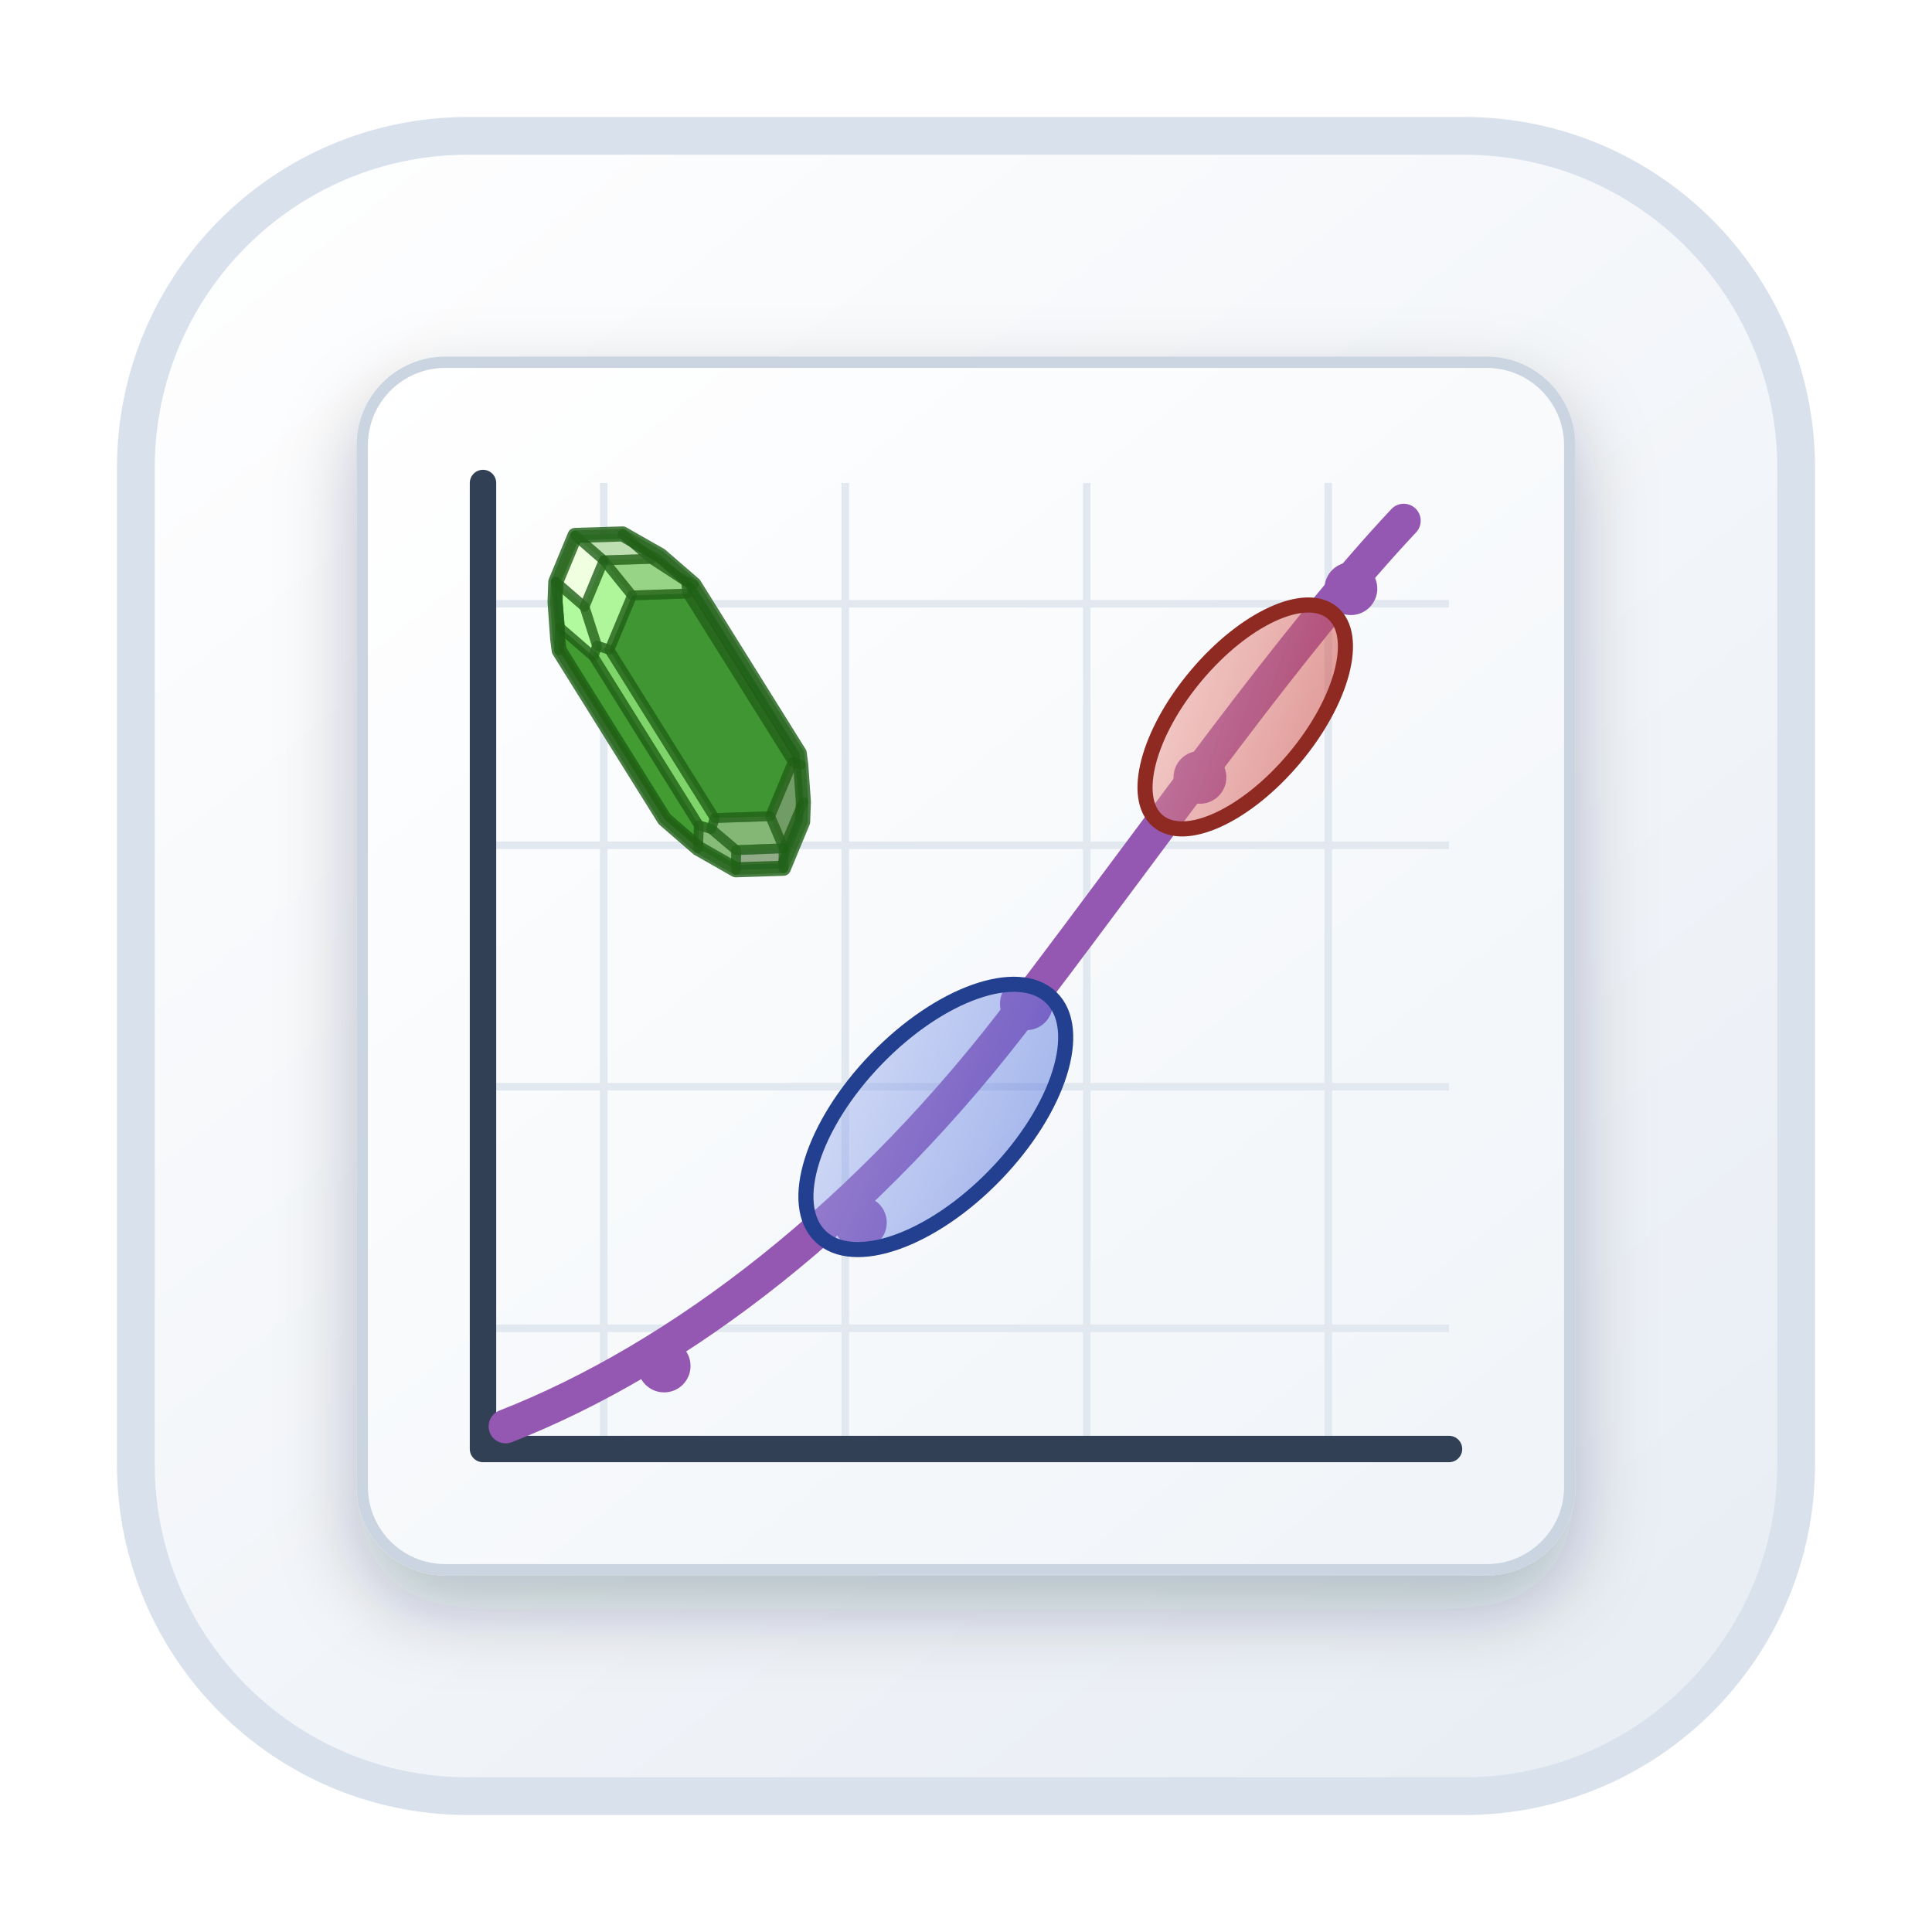
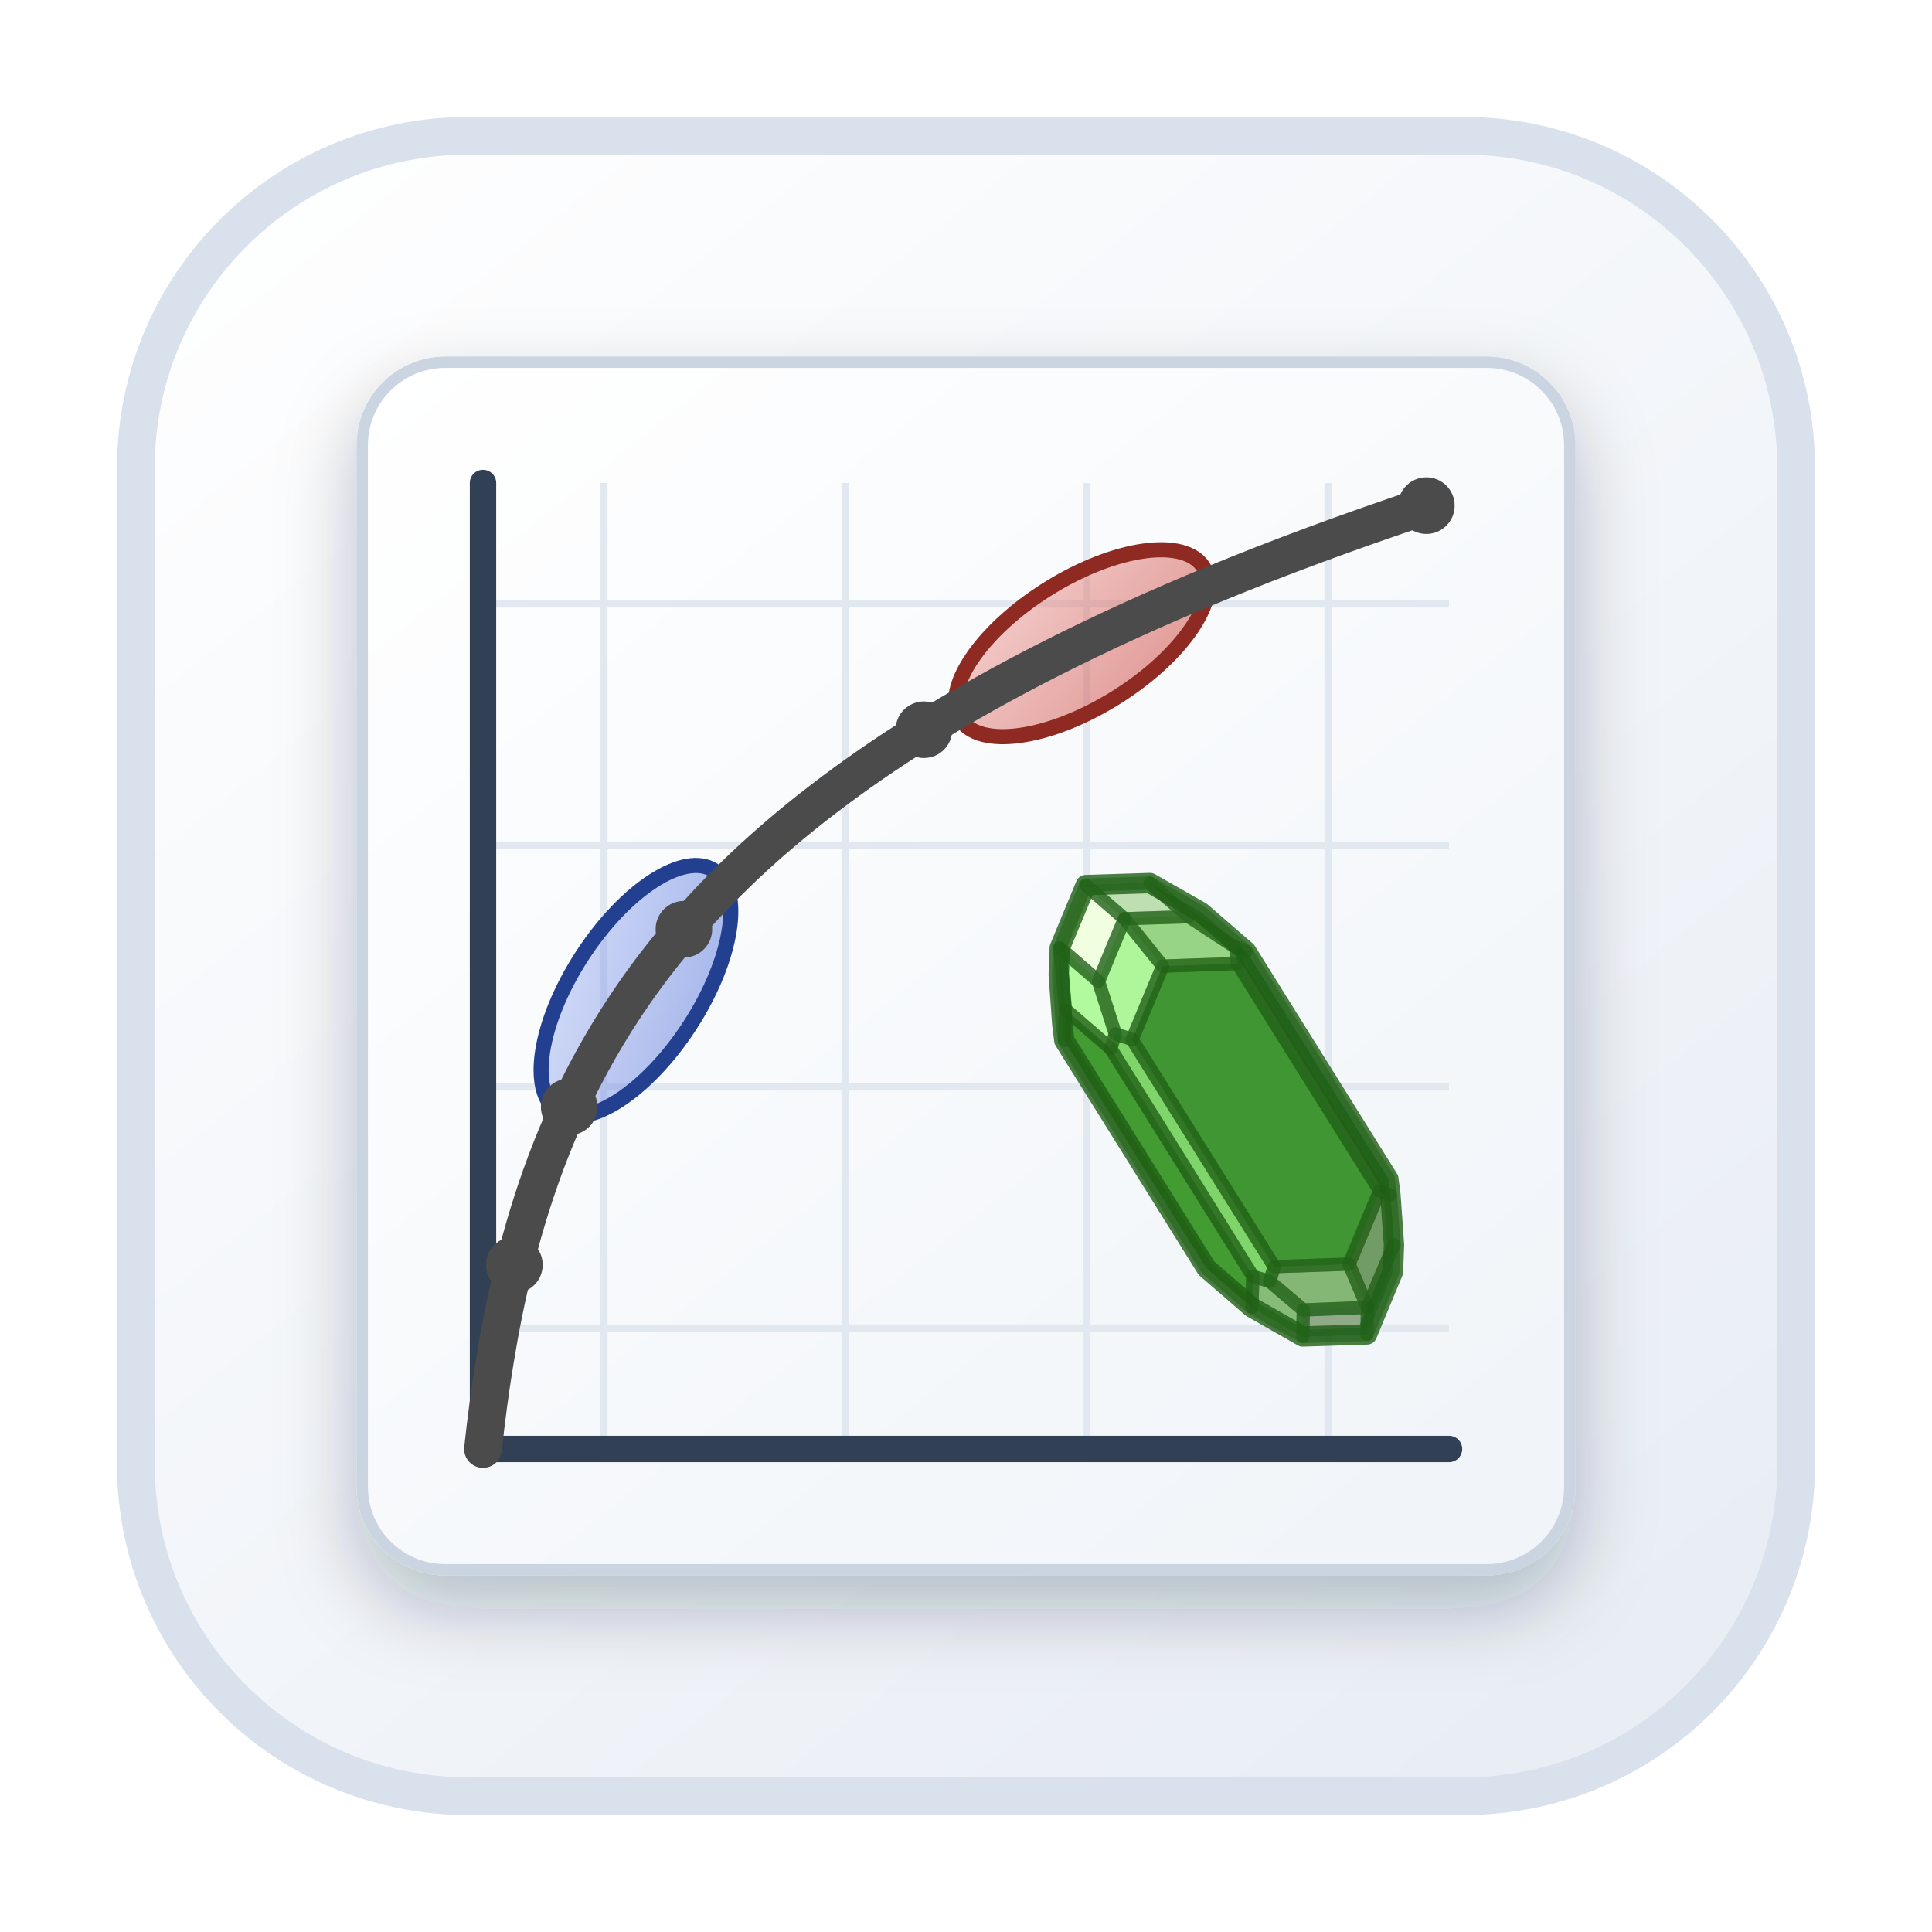
<svg xmlns="http://www.w3.org/2000/svg" viewBox="0 0 512 512" role="img" aria-labelledby="title desc">
  <defs>
    <linearGradient id="tile" x2="0.8" y2="1">
      <stop stop-color="#ffffff" />
      <stop offset="1" stop-color="#e9eef5" />
    </linearGradient>
    <linearGradient id="paper" x2="0.8" y2="1">
      <stop stop-color="#ffffff" />
      <stop offset="1" stop-color="#f1f5f9" />
    </linearGradient>
    <linearGradient id="sem" x2="0.6" y2="1">
      <stop stop-color="#dfe6f7" />
      <stop offset="1" stop-color="#b9c6ec" />
    </linearGradient>
    <linearGradient id="sem2" x2="0.6" y2="1">
      <stop stop-color="#e9edf9" />
      <stop offset="1" stop-color="#c9d3f0" />
    </linearGradient>
    <linearGradient id="blue" x2="0.8" y2="1">
      <stop stop-color="#a8b8f2" />
      <stop offset="1" stop-color="#4063d8" />
    </linearGradient>
    <linearGradient id="orange" x2="0.8" y2="1">
      <stop stop-color="#efa39d" />
      <stop offset="1" stop-color="#cb3c33" />
    </linearGradient>
    <radialGradient id="spotglow" cx="0.5" cy="0.5" r="0.5">
      <stop stop-color="#7dd3fc" stop-opacity="0.9" />
      <stop offset="0.5" stop-color="#38bdf8" stop-opacity="0.35" />
      <stop offset="1" stop-color="#38bdf8" stop-opacity="0" />
    </radialGradient>
    <filter id="shadow" x="-25%" y="-25%" width="150%" height="150%">
      <feDropShadow dx="0" dy="9" stdDeviation="10" flood-color="#0f1b2d" flood-opacity="0.25" />
    </filter>
    <filter id="soft" x="-30%" y="-30%" width="160%" height="160%">
      <feGaussianBlur stdDeviation="1.6" />
    </filter>
    <clipPath id="mosaic">
      <rect x="96" y="96" width="320" height="320" rx="22" />
    </clipPath>
  </defs>
  <rect x="36" y="36" width="440" height="440" rx="88" fill="url(#tile)" />
  <rect x="36" y="36" width="440" height="440" rx="88" fill="none" stroke="#d9e1ec" stroke-width="10" />
  <g filter="url(#shadow)">
    <rect x="96" y="96" width="320" height="320" rx="22" fill="url(#paper)" stroke="#cbd5e1" stroke-width="3" />
    <path d="M160 128 V384 M224 128 V384 M288 128 V384 M352 128 V384 M128 160 H384 M128 224 H384 M128 288 H384 M128 352 H384" stroke="#e2e8f0" stroke-width="2" />
    <path d="M128 128 V384 H384" fill="none" stroke="#334155" stroke-width="7" stroke-linecap="round" stroke-linejoin="round" />
-     <path d="M134 378 C 180 360, 230 322, 272 266 C 310 216, 342 170, 372 138" fill="none" stroke="#9558b2" stroke-width="9" stroke-linecap="round" />
-     <circle cx="176" cy="362" r="7" fill="#9558b2" />
-     <circle cx="228" cy="324" r="7" fill="#9558b2" />
-     <circle cx="272" cy="266" r="7" fill="#9558b2" />
-     <circle cx="318" cy="206" r="7" fill="#9558b2" />
-     <circle cx="358" cy="156" r="7" fill="#9558b2" />
-     <ellipse cx="248" cy="296" rx="44" ry="22" transform="rotate(-46 248 296)" fill="url(#blue)" fill-opacity="0.45" stroke="#24408f" stroke-width="4" />
-     <ellipse cx="330" cy="190" rx="36" ry="17" transform="rotate(-50 330 190)" fill="url(#orange)" fill-opacity="0.5" stroke="#8f2a24" stroke-width="4" />
-     <polygon points="147.1,159.5 147.3,154.2 152.4,141.9 165.0,141.5 175.0,147.2 183.9,154.9 211.8,199.6 212.2,202.7 212.9,212.5 212.7,217.8 207.6,230.1 195.0,230.5 185.0,224.8 176.1,217.1 148.2,172.4 147.8,169.3" fill="#389826" />
-     <polygon points="183.9,154.9 181.8,154.1 182.2,157.3 210.1,201.9 212.2,202.7 211.8,199.6" fill="#58904a" />
-     <polygon points="161.5,172.2 158.2,171.1 157.3,174.0 185.2,218.7 188.5,219.7 189.4,216.8" fill="#7fd56a" />
-     <polygon points="157.3,174.0 148.4,166.3 148.2,172.4 176.1,217.1 185.0,224.8 185.2,218.7" fill="#439c32" />
-     <polygon points="182.2,157.3 167.5,157.8 161.5,172.2 189.4,216.8 204.1,216.3 210.1,201.9" fill="#409630" />
-     <polygon points="165.0,141.5 152.4,141.9 160.0,148.5 172.6,148.1" fill="#bddfb1" />
-     <polygon points="207.7,224.8 195.1,225.3 195.0,230.5 207.6,230.1" fill="#91ab88" />
-     <polygon points="160.0,148.5 152.4,141.9 147.3,154.2 154.9,160.8" fill="#f0ffe0" />
-     <polygon points="212.7,217.8 212.9,212.5 207.7,224.8 207.6,230.1" fill="#91ab88" />
-     <polygon points="175.0,147.2 165.0,141.5 172.6,148.1 181.8,154.1 183.9,154.9" fill="#719c65" />
-     <polygon points="148.4,166.3 147.3,154.2 147.1,159.5 147.8,169.3 148.2,172.4" fill="#9fde8d" />
-     <polygon points="204.1,216.3 189.4,216.8 188.5,219.7 195.1,225.3 207.7,224.8" fill="#84b775" />
-     <polygon points="158.2,171.1 154.9,160.8 147.3,154.2 148.4,166.3 157.3,174.0" fill="#b2fa9e" />
-     <polygon points="212.2,202.7 210.1,201.9 204.1,216.3 207.7,224.8 212.9,212.5" fill="#719c65" />
-     <polygon points="167.5,157.8 160.0,148.5 154.9,160.8 158.2,171.1 161.5,172.2" fill="#aff59a" />
-     <polygon points="181.8,154.1 172.6,148.1 160.0,148.5 167.5,157.8 182.2,157.3" fill="#98d486" />
-     <polygon points="188.5,219.7 185.2,218.7 185.0,224.8 195.0,230.5 195.1,225.3" fill="#87bc78" />
-     <g fill="none" stroke="#1f5f16" stroke-opacity="0.55" stroke-width="2.6" stroke-linejoin="round">
-       <polygon points="183.9,154.9 181.8,154.1 182.2,157.3 210.1,201.9 212.2,202.7 211.8,199.6" />
-       <polygon points="161.5,172.2 158.2,171.1 157.3,174.0 185.2,218.7 188.5,219.7 189.4,216.8" />
-       <polygon points="157.3,174.0 148.4,166.3 148.2,172.4 176.1,217.1 185.0,224.8 185.2,218.7" />
-       <polygon points="182.2,157.3 167.5,157.8 161.5,172.2 189.4,216.8 204.1,216.3 210.1,201.9" />
-       <polygon points="165.0,141.5 152.4,141.9 160.0,148.5 172.6,148.1" />
-       <polygon points="207.7,224.8 195.1,225.3 195.0,230.5 207.6,230.1" />
-       <polygon points="160.0,148.5 152.4,141.9 147.3,154.2 154.9,160.8" />
-       <polygon points="212.7,217.8 212.9,212.5 207.7,224.8 207.6,230.1" />
-       <polygon points="175.0,147.2 165.0,141.5 172.6,148.1 181.8,154.1 183.9,154.9" />
-       <polygon points="148.4,166.3 147.3,154.2 147.1,159.5 147.8,169.3 148.2,172.4" />
-       <polygon points="204.1,216.3 189.4,216.8 188.5,219.7 195.1,225.3 207.7,224.8" />
-       <polygon points="158.2,171.1 154.9,160.8 147.3,154.2 148.4,166.3 157.3,174.0" />
-       <polygon points="212.2,202.7 210.1,201.9 204.1,216.3 207.7,224.8 212.9,212.5" />
-       <polygon points="167.5,157.8 160.0,148.5 154.9,160.8 158.2,171.1 161.5,172.2" />
-       <polygon points="181.8,154.1 172.6,148.1 160.0,148.5 167.5,157.8 182.2,157.3" />
-       <polygon points="188.5,219.7 185.2,218.7 185.0,224.8 195.0,230.5 195.1,225.3" />
+     <ellipse cx="168.53" cy="262.56" rx="38" ry="17" transform="rotate(-57 168.53 262.56)" fill="url(#blue)" fill-opacity="0.45" stroke="#24408f" stroke-width="4" />
+     <ellipse cx="286.72" cy="170.46" rx="38" ry="17" transform="rotate(-32 286.72 170.46)" fill="url(#orange)" fill-opacity="0.5" stroke="#8f2a24" stroke-width="4" />
+     <path d="M128.00 384.00 C128.81 376.48, 129.82 368.67, 131.16 360.55 C132.49 352.43, 134.14 343.99, 136.32 335.21 C138.50 326.43, 141.21 317.31, 144.77 307.83 C148.34 298.34, 152.77 288.49, 158.61 278.24 C164.44 267.99, 171.68 257.34, 181.24 246.26 C190.79 235.18, 202.63 223.67, 218.27 211.70 C233.90 199.73, 253.28 187.29, 278.86 174.36 C304.43 161.42, 336.15 147.98, 378.00 134.00" fill="none" stroke="#4b4b4b" stroke-width="10" stroke-linecap="round" />
+     <circle cx="136.32" cy="335.21" r="7.5" fill="#4b4b4b" />
+     <circle cx="150.84" cy="293.32" r="7.5" fill="#4b4b4b" />
+     <circle cx="181.24" cy="246.26" r="7.5" fill="#4b4b4b" />
+     <circle cx="244.85" cy="193.39" r="7.5" fill="#4b4b4b" />
+     <circle cx="378.00" cy="134.00" r="7.5" fill="#4b4b4b" />
+     <g transform="translate(82 43) scale(1.35)">
+       <polygon points="147.1,159.5 147.3,154.2 152.4,141.9 165.0,141.5 175.0,147.2 183.9,154.9 211.8,199.6 212.2,202.7 212.9,212.5 212.7,217.8 207.6,230.1 195.0,230.5 185.0,224.8 176.1,217.1 148.2,172.4 147.8,169.3" fill="#389826" />
+       <polygon points="183.9,154.9 181.8,154.1 182.2,157.3 210.1,201.9 212.2,202.7 211.8,199.6" fill="#58904a" />
+       <polygon points="161.5,172.2 158.2,171.1 157.3,174.0 185.2,218.7 188.5,219.7 189.4,216.8" fill="#7fd56a" />
+       <polygon points="157.3,174.0 148.4,166.3 148.2,172.4 176.1,217.1 185.0,224.8 185.2,218.7" fill="#439c32" />
+       <polygon points="182.2,157.3 167.5,157.8 161.5,172.2 189.4,216.8 204.1,216.3 210.1,201.9" fill="#409630" />
+       <polygon points="165.0,141.5 152.4,141.9 160.0,148.5 172.6,148.1" fill="#bddfb1" />
+       <polygon points="207.7,224.8 195.1,225.3 195.0,230.5 207.6,230.1" fill="#91ab88" />
+       <polygon points="160.0,148.5 152.4,141.9 147.3,154.2 154.9,160.8" fill="#f0ffe0" />
+       <polygon points="212.7,217.8 212.9,212.5 207.7,224.8 207.6,230.1" fill="#91ab88" />
+       <polygon points="175.0,147.2 165.0,141.5 172.6,148.1 181.8,154.1 183.9,154.9" fill="#719c65" />
+       <polygon points="148.4,166.3 147.3,154.2 147.1,159.5 147.8,169.3 148.2,172.4" fill="#9fde8d" />
+       <polygon points="204.1,216.3 189.4,216.8 188.5,219.7 195.1,225.3 207.7,224.8" fill="#84b775" />
+       <polygon points="158.2,171.1 154.9,160.8 147.3,154.2 148.4,166.3 157.3,174.0" fill="#b2fa9e" />
+       <polygon points="212.2,202.7 210.1,201.9 204.1,216.3 207.7,224.8 212.9,212.5" fill="#719c65" />
+       <polygon points="167.5,157.8 160.0,148.5 154.9,160.8 158.2,171.1 161.5,172.2" fill="#aff59a" />
+       <polygon points="181.8,154.1 172.6,148.1 160.0,148.5 167.5,157.8 182.2,157.3" fill="#98d486" />
+       <polygon points="188.5,219.7 185.2,218.7 185.0,224.8 195.0,230.5 195.1,225.3" fill="#87bc78" />
+       <g fill="none" stroke="#1f5f16" stroke-opacity="0.55" stroke-width="2.6" stroke-linejoin="round">
+         <polygon points="183.9,154.9 181.8,154.1 182.2,157.3 210.1,201.9 212.2,202.7 211.8,199.6" />
+         <polygon points="161.5,172.2 158.2,171.1 157.3,174.0 185.2,218.7 188.5,219.7 189.4,216.8" />
+         <polygon points="157.3,174.0 148.4,166.3 148.2,172.4 176.1,217.1 185.0,224.8 185.2,218.7" />
+         <polygon points="182.2,157.3 167.5,157.8 161.5,172.2 189.4,216.8 204.1,216.3 210.1,201.9" />
+         <polygon points="165.0,141.5 152.4,141.9 160.0,148.5 172.6,148.1" />
+         <polygon points="207.7,224.8 195.1,225.3 195.0,230.5 207.6,230.1" />
+         <polygon points="160.0,148.5 152.4,141.9 147.3,154.2 154.9,160.8" />
+         <polygon points="212.7,217.8 212.9,212.5 207.7,224.8 207.6,230.1" />
+         <polygon points="175.0,147.2 165.0,141.5 172.6,148.1 181.8,154.1 183.9,154.9" />
+         <polygon points="148.4,166.3 147.3,154.2 147.1,159.5 147.8,169.3 148.2,172.4" />
+         <polygon points="204.1,216.3 189.4,216.8 188.5,219.7 195.1,225.3 207.7,224.8" />
+         <polygon points="158.2,171.1 154.9,160.8 147.3,154.2 148.4,166.3 157.3,174.0" />
+         <polygon points="212.2,202.7 210.1,201.9 204.1,216.3 207.7,224.8 212.9,212.5" />
+         <polygon points="167.5,157.8 160.0,148.5 154.9,160.8 158.2,171.1 161.5,172.2" />
+         <polygon points="181.8,154.1 172.6,148.1 160.0,148.5 167.5,157.8 182.2,157.3" />
+         <polygon points="188.5,219.7 185.2,218.7 185.0,224.8 195.0,230.5 195.1,225.3" />
+       </g>
+       <polygon points="147.1,159.5 147.3,154.2 152.4,141.9 165.0,141.5 175.0,147.2 183.9,154.9 211.8,199.6 212.2,202.7 212.9,212.5 212.7,217.8 207.6,230.1 195.0,230.5 185.0,224.8 176.1,217.1 148.2,172.4 147.8,169.3" fill="none" stroke="#1f5f16" stroke-width="4" stroke-linejoin="round" stroke-opacity="0.8" />
    </g>
-     <polygon points="147.1,159.5 147.3,154.2 152.4,141.9 165.0,141.5 175.0,147.2 183.9,154.9 211.8,199.6 212.2,202.7 212.9,212.5 212.7,217.8 207.6,230.1 195.0,230.5 185.0,224.8 176.1,217.1 148.2,172.4 147.8,169.3" fill="none" stroke="#1f5f16" stroke-width="4" stroke-linejoin="round" stroke-opacity="0.8" />
  </g>
</svg>
